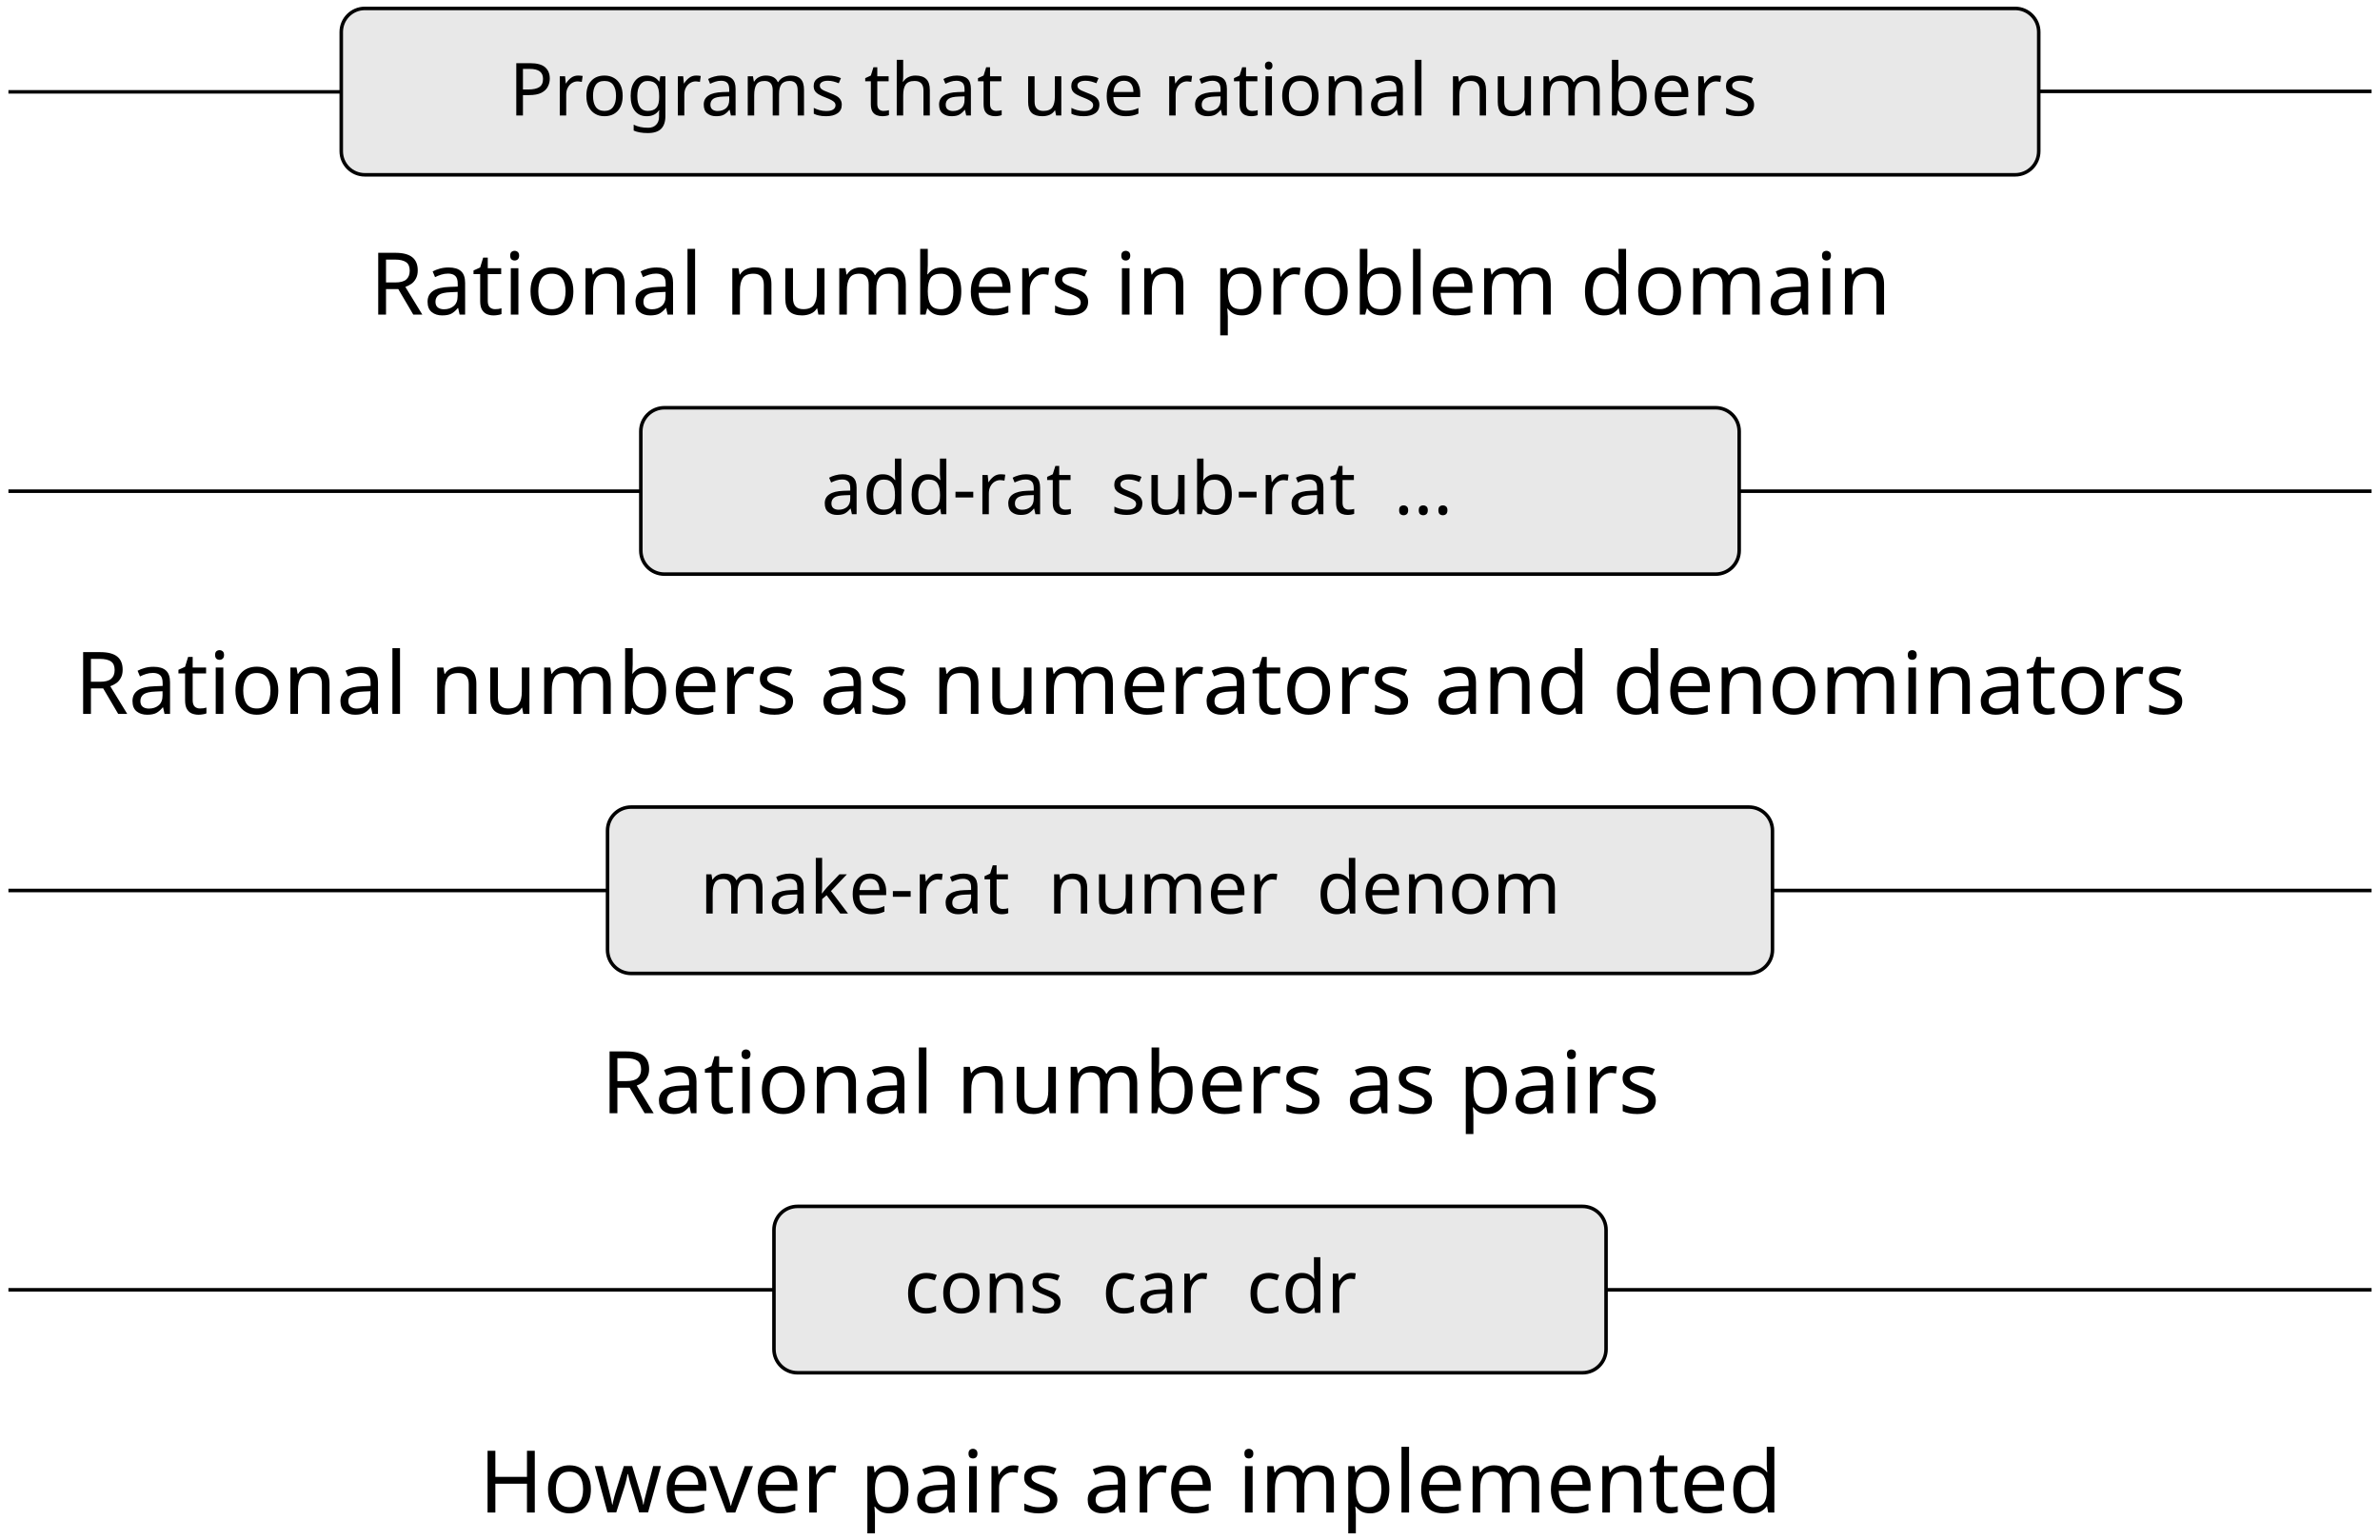
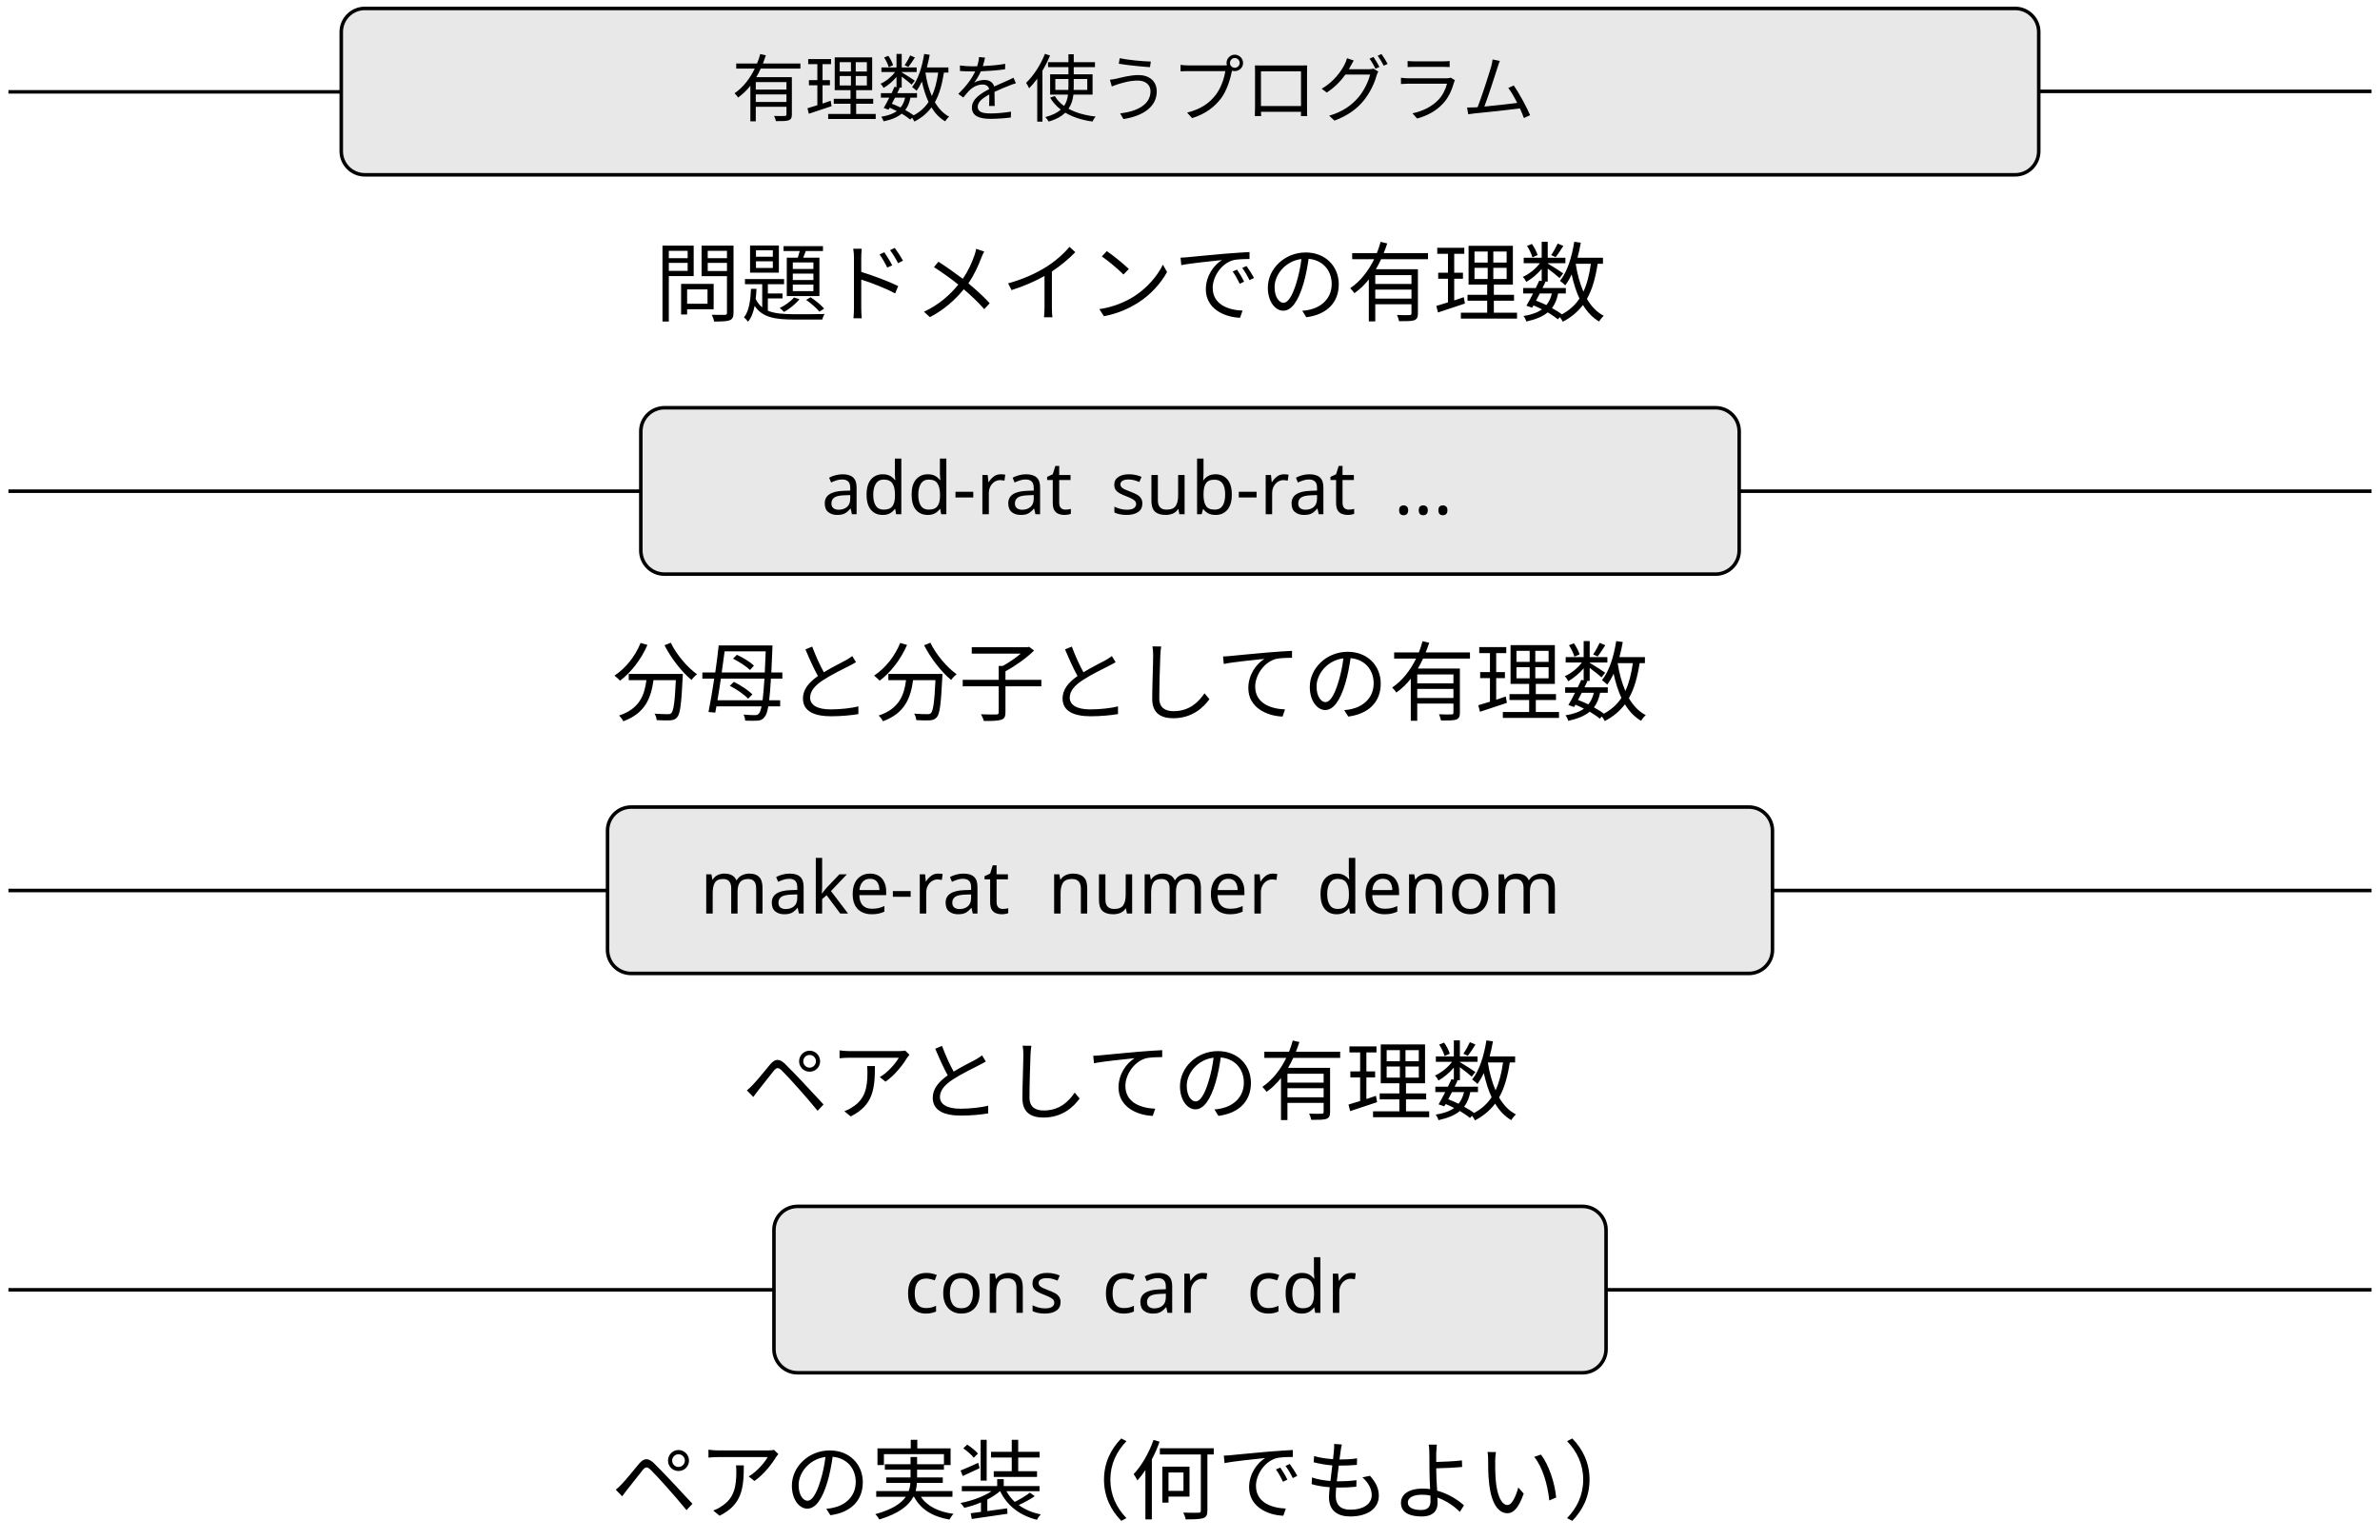
<svg xmlns="http://www.w3.org/2000/svg" width="357.531" height="231.321" id="svg4113" version="1.1" style="display:inline">
  <defs id="defs4115" />
  <g id="layer6" style="display:inline" transform="translate(-53.73425,-46.09643)">
    <rect style="fill:#e8e8e8;fill-opacity:1;stroke:#000000;stroke-width:0.531;stroke-linecap:round;stroke-linejoin:round;stroke-miterlimit:4;stroke-opacity:1;stroke-dasharray:none;stroke-dashoffset:0;display:inline" id="rect4103" width="255" height="25" x="105" y="47.362" rx="3.543" ry="3.543" />
    <rect style="fill:#e8e8e8;fill-opacity:1;stroke:#000000;stroke-width:0.531;stroke-linecap:round;stroke-linejoin:round;stroke-miterlimit:4;stroke-opacity:1;stroke-dasharray:none;stroke-dashoffset:0;display:inline" id="rect4103-6" width="165" height="25" x="150" y="107.362" rx="3.543" ry="3.543" />
    <rect style="fill:#e8e8e8;fill-opacity:1;stroke:#000000;stroke-width:0.531;stroke-linecap:round;stroke-linejoin:round;stroke-miterlimit:4;stroke-opacity:1;stroke-dasharray:none;stroke-dashoffset:0;display:inline" id="rect4103-5" width="175" height="25" x="145" y="167.362" rx="3.543" ry="3.543" />
    <rect style="fill:#e8e8e8;fill-opacity:1;stroke:#000000;stroke-width:0.531;stroke-linecap:round;stroke-linejoin:round;stroke-miterlimit:4;stroke-opacity:1;stroke-dasharray:none;stroke-dashoffset:0;display:inline" id="rect4103-69" width="125" height="25" x="170" y="227.362" rx="3.543" ry="3.543" />
  </g>
  <g id="layer3" style="display:inline" transform="translate(-53.73425,-46.09643)">
    <text xml:space="preserve" style="font-size:13px;font-style:normal;font-variant:normal;font-weight:normal;font-stretch:normal;text-align:center;line-height:125%;letter-spacing:0px;word-spacing:0px;text-anchor:middle;fill:#000000;fill-opacity:1;stroke:none;font-family:Linux Biolinum O;-inkscape-font-specification:Linux Biolinum O" x="232.429" y="63.451" id="text6868">
-       <tspan id="tspan6870" x="232.429" y="63.451" style="font-size:11px;font-style:normal;font-variant:normal;font-weight:normal;font-stretch:normal;font-family:Inconsolata LGC;-inkscape-font-specification:Inconsolata LGC">Programs that use rational numbers</tspan>
+       <tspan id="tspan6870" x="232.429" y="63.451" style="font-size:11px;font-style:normal;font-variant:normal;font-weight:normal;font-stretch:normal;font-family:IPAGothic;-inkscape-font-specification:IPAGothic">有理数を使うプログラム</tspan>
    </text>
    <text xml:space="preserve" style="font-size:13px;font-style:normal;font-variant:normal;font-weight:normal;font-stretch:normal;text-align:center;line-height:125%;letter-spacing:0px;word-spacing:0px;text-anchor:middle;fill:#000000;fill-opacity:1;stroke:none;font-family:Linux Biolinum O;-inkscape-font-specification:Linux Biolinum O" x="232" y="93.362" id="text6872">
-       <tspan id="tspan6874" x="232" y="93.362" style="font-size:13px;font-style:normal;font-variant:normal;font-weight:normal;font-stretch:normal;font-family:Linux Biolinum O;-inkscape-font-specification:Linux Biolinum O">Rational numbers in problem domain</tspan>
+       <tspan id="tspan6874" x="232" y="93.362" style="font-size:13px;font-style:normal;font-variant:normal;font-weight:normal;font-stretch:normal;font-family:IPAMincho;-inkscape-font-specification:IPAMincho">問題ドメインでの有理数</tspan>
    </text>
    <text xml:space="preserve" style="font-size:13px;font-style:normal;font-variant:normal;font-weight:normal;font-stretch:normal;text-align:center;line-height:125%;letter-spacing:0px;word-spacing:0px;text-anchor:middle;fill:#000000;fill-opacity:1;stroke:none;font-family:Linux Biolinum O;-inkscape-font-specification:Linux Biolinum O" x="233" y="123.362" id="text6876">
      <tspan id="tspan6878" x="233" y="123.362" style="font-size:11px;font-style:normal;font-variant:normal;font-weight:normal;font-stretch:normal;font-family:Inconsolata LGC;-inkscape-font-specification:Inconsolata LGC">add-rat  sub-rat  ...</tspan>
    </text>
    <text xml:space="preserve" style="font-size:13px;font-style:normal;font-variant:normal;font-weight:normal;font-stretch:normal;text-align:center;line-height:125%;letter-spacing:0px;word-spacing:0px;text-anchor:middle;fill:#000000;fill-opacity:1;stroke:none;font-family:Linux Biolinum O;-inkscape-font-specification:Linux Biolinum O" x="232" y="153.362" id="text6880">
-       <tspan id="tspan6882" x="232" y="153.362" style="font-size:13px;font-style:normal;font-variant:normal;font-weight:normal;font-stretch:normal;font-family:Linux Biolinum O;-inkscape-font-specification:Linux Biolinum O">Rational numbers as numerators and denominators</tspan>
+       <tspan id="tspan6882" x="232" y="153.362" style="font-size:13px;font-style:normal;font-variant:normal;font-weight:normal;font-stretch:normal;font-family:IPAMincho;-inkscape-font-specification:">分母と分子としての有理数</tspan>
    </text>
    <text xml:space="preserve" style="font-size:13px;font-style:normal;font-variant:normal;font-weight:normal;font-stretch:normal;text-align:center;line-height:125%;letter-spacing:0px;word-spacing:0px;text-anchor:middle;fill:#000000;fill-opacity:1;stroke:none;font-family:Linux Biolinum O;-inkscape-font-specification:Linux Biolinum O" x="232" y="183.362" id="text6884">
      <tspan id="tspan6886" x="232" y="183.362" style="font-size:11px;font-style:normal;font-variant:normal;font-weight:normal;font-stretch:normal;font-family:Inconsolata LGC;-inkscape-font-specification:Inconsolata LGC">make-rat  numer  denom</tspan>
    </text>
    <text xml:space="preserve" style="font-size:13px;font-style:normal;font-variant:normal;font-weight:normal;font-stretch:normal;text-align:center;line-height:125%;letter-spacing:0px;word-spacing:0px;text-anchor:middle;fill:#000000;fill-opacity:1;stroke:none;font-family:Linux Biolinum O;-inkscape-font-specification:Linux Biolinum O" x="232" y="213.362" id="text6888">
-       <tspan id="tspan6890" x="232" y="213.362" style="font-size:13px;font-style:normal;font-variant:normal;font-weight:normal;font-stretch:normal;font-family:Linux Biolinum O;-inkscape-font-specification:Linux Biolinum O">Rational numbers as pairs</tspan>
+       <tspan id="tspan6890" x="232" y="213.362" style="font-size:13px;font-style:normal;font-variant:normal;font-weight:normal;font-stretch:normal;font-family:IPAMincho;-inkscape-font-specification:IPAMincho">ペアとしての有理数</tspan>
    </text>
    <text xml:space="preserve" style="font-size:13px;font-style:normal;font-variant:normal;font-weight:normal;font-stretch:normal;text-align:center;line-height:125%;letter-spacing:0px;word-spacing:0px;text-anchor:middle;fill:#000000;fill-opacity:1;stroke:none;font-family:Linux Biolinum O;-inkscape-font-specification:Linux Biolinum O" x="232" y="243.362" id="text6892">
      <tspan id="tspan6894" x="232" y="243.362" style="font-size:11px;font-style:normal;font-variant:normal;font-weight:normal;font-stretch:normal;font-family:Inconsolata LGC;-inkscape-font-specification:Inconsolata LGC">cons  car  cdr</tspan>
    </text>
    <text xml:space="preserve" style="font-size:13px;font-style:normal;font-variant:normal;font-weight:normal;font-stretch:normal;text-align:center;line-height:125%;letter-spacing:0px;word-spacing:0px;text-anchor:middle;fill:#000000;fill-opacity:1;stroke:none;font-family:Linux Biolinum O;-inkscape-font-specification:Linux Biolinum O" x="232" y="273.362" id="text6896">
-       <tspan id="tspan6898" x="232" y="273.362" style="font-size:13px;font-style:normal;font-variant:normal;font-weight:normal;font-stretch:normal;font-family:Linux Biolinum O;-inkscape-font-specification:Linux Biolinum O">However pairs are implemented</tspan>
+       <tspan id="tspan6898" x="232" y="273.362" style="font-size:13px;font-style:normal;font-variant:normal;font-weight:normal;font-stretch:normal;font-family:IPAMincho;-inkscape-font-specification:IPAMincho">ペアの実装（何でもよい）</tspan>
    </text>
  </g>
  <g id="layer5" style="display:inline" transform="translate(-53.73425,-46.09643)">
    <path style="fill:none;stroke:#000000;stroke-width:0.531;stroke-linecap:butt;stroke-linejoin:round;stroke-miterlimit:4;stroke-opacity:1;stroke-dasharray:none" d="m 360,59.824 50,0" id="path4105" />
    <path style="fill:none;stroke:#000000;stroke-width:0.531;stroke-linecap:butt;stroke-linejoin:round;stroke-miterlimit:4;stroke-opacity:1;stroke-dasharray:none;display:inline" d="m 55,59.898 50,0" id="path4105-9" />
    <path style="fill:none;stroke:#000000;stroke-width:0.531;stroke-linecap:butt;stroke-linejoin:round;stroke-miterlimit:4;stroke-opacity:1;stroke-dasharray:none;display:inline" d="m 315,119.898 95,0" id="path4105-0" />
    <path style="fill:none;stroke:#000000;stroke-width:0.531;stroke-linecap:butt;stroke-linejoin:round;stroke-miterlimit:4;stroke-opacity:1;stroke-dasharray:none;display:inline" d="m 55,119.898 95,0" id="path4105-9-9" />
    <path style="fill:none;stroke:#000000;stroke-width:0.531;stroke-linecap:butt;stroke-linejoin:round;stroke-miterlimit:4;stroke-opacity:1;stroke-dasharray:none;display:inline" d="m 320,179.898 90,0" id="path4105-3" />
    <path style="fill:none;stroke:#000000;stroke-width:0.531;stroke-linecap:butt;stroke-linejoin:round;stroke-miterlimit:4;stroke-opacity:1;stroke-dasharray:none;display:inline" d="m 55,179.898 90,0" id="path4105-9-7" />
    <path style="fill:none;stroke:#000000;stroke-width:0.531;stroke-linecap:butt;stroke-linejoin:round;stroke-miterlimit:4;stroke-opacity:1;stroke-dasharray:none;display:inline" d="m 295,239.898 115,0" id="path4105-7" />
    <path style="fill:none;stroke:#000000;stroke-width:0.531;stroke-linecap:butt;stroke-linejoin:round;stroke-miterlimit:4;stroke-opacity:1;stroke-dasharray:none;display:inline" d="m 55,239.898 115,0" id="path4105-9-2" />
  </g>
</svg>
